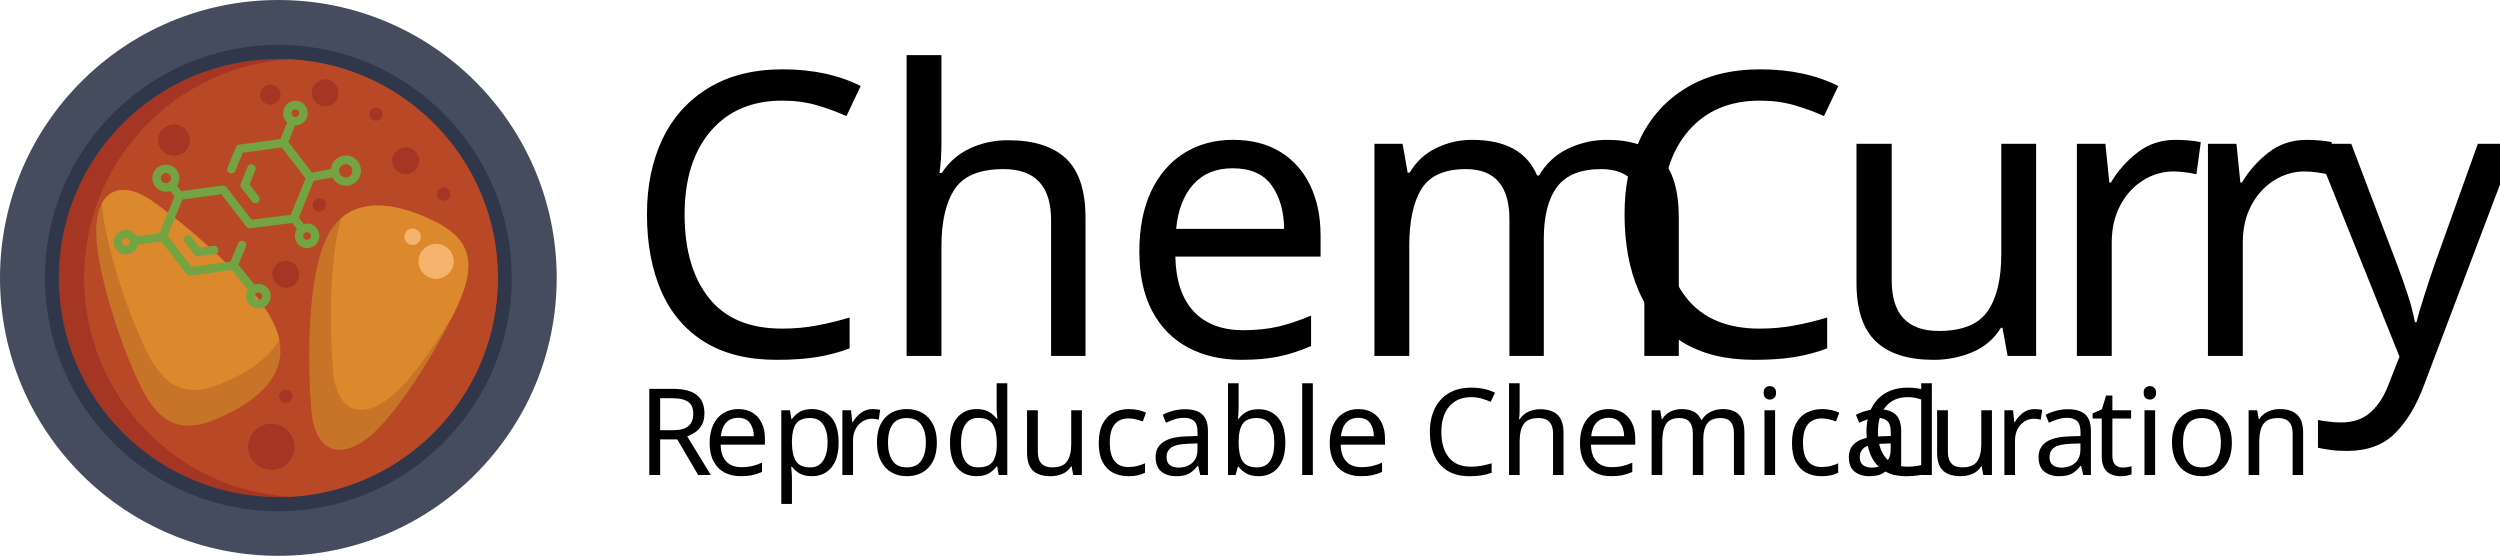
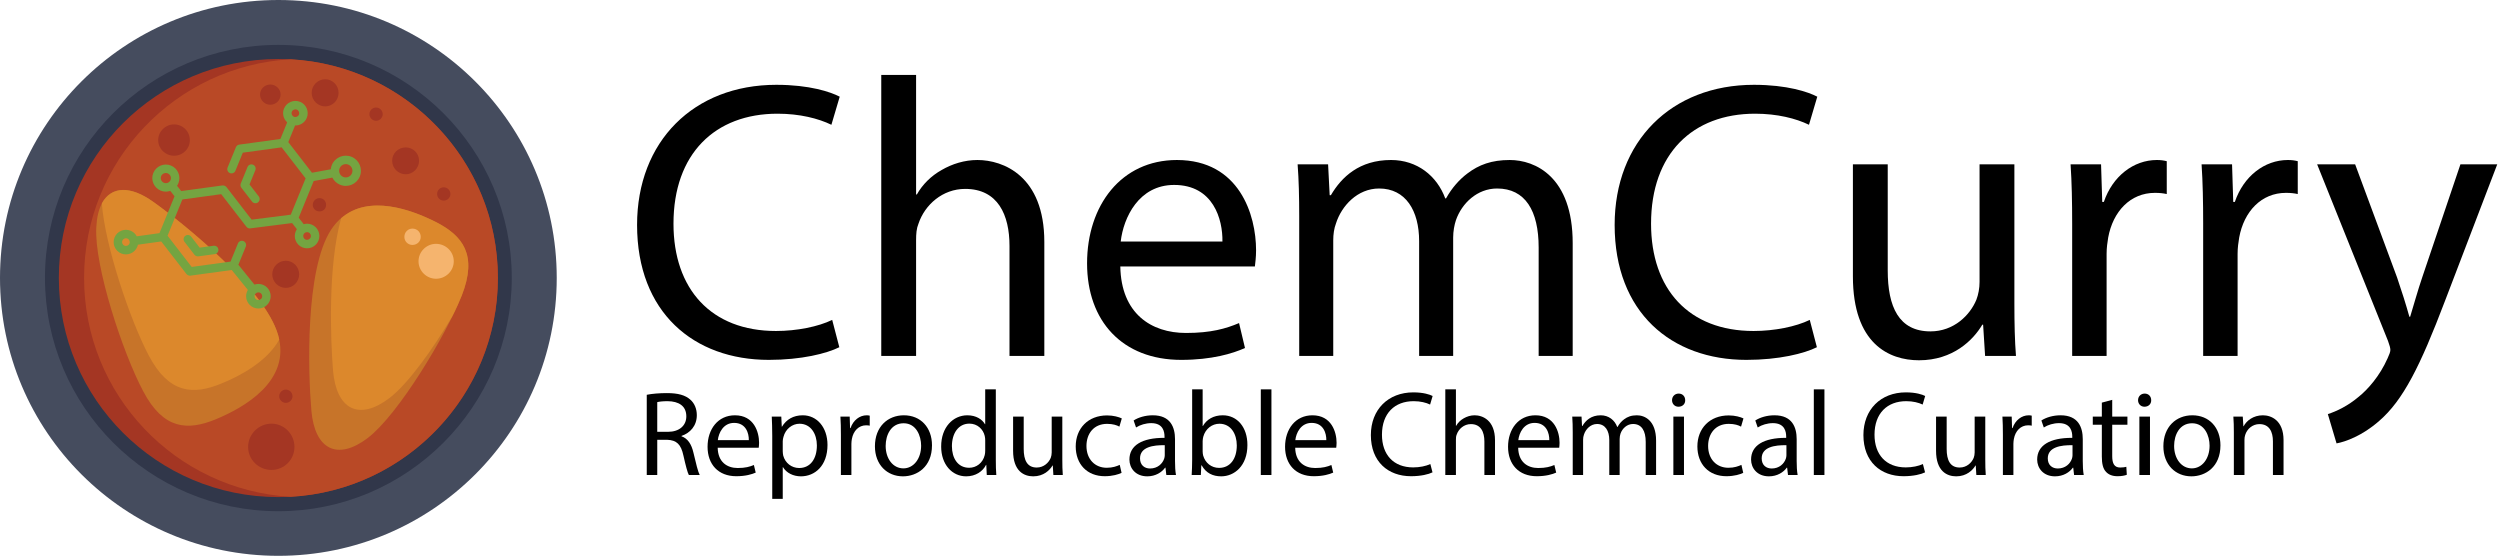
- <svg xmlns="http://www.w3.org/2000/svg" id="Layer_1" data-name="Layer 1" viewBox="0 0 517.96 115.16">
+ <svg xmlns="http://www.w3.org/2000/svg" id="Layer_1" data-name="Layer 1" viewBox="0 0 517.959 115.158">
  <defs>
    <style>
      .cls-1 {
        fill: #454c5e;
      }

      .cls-1, .cls-2, .cls-3, .cls-4, .cls-5, .cls-6, .cls-7 {
        fill-rule: evenodd;
      }

-       .cls-8 {
-         letter-spacing: -.01em;
-       }
- 
-       .cls-9 {
-         font-size: 25px;
-       }
- 
-       .cls-9, .cls-10 {
-         font-family: MyriadPro-Regular, 'Myriad Pro';
-       }
- 
      .cls-2 {
        fill: #31374a;
-       }
- 
-       .cls-11 {
-         letter-spacing: 0em;
-       }
- 
-       .cls-12 {
-         letter-spacing: 0em;
      }

      .cls-3 {
        fill: #b94926;
      }

-       .cls-13 {
-         letter-spacing: -.01em;
-       }
- 
-       .cls-14 {
-         letter-spacing: 0em;
-       }
- 
-       .cls-15 {
-         letter-spacing: .02em;
-       }
- 
-       .cls-16 {
-         letter-spacing: 0em;
-       }
- 
-       .cls-17 {
+       .cls-8 {
        fill: #74a441;
      }

      .cls-4 {
        fill: #c77429;
-       }
- 
-       .cls-10 {
-         font-size: 82px;
-       }
- 
-       .cls-18 {
-         letter-spacing: 0em;
      }

      .cls-5 {
        fill: #dc882c;
      }

      .cls-6 {
        fill: #f5b46e;
      }

      .cls-7 {
        fill: #a43623;
      }
    </style>
  </defs>
  <g>
-     <path class="cls-1" d="M57.67,0c31.86,0,57.67,25.78,57.67,57.58s-25.82,57.58-57.67,57.58S0,89.38,0,57.58,25.82,0,57.67,0h0Z" />
-     <path class="cls-2" d="M57.67,9.3c26.68,0,48.36,21.64,48.36,48.28s-21.68,48.34-48.36,48.34S9.31,84.27,9.31,57.58,30.94,9.3,57.67,9.3h0Z" />
-     <path class="cls-7" d="M57.67,12.23c25.13,0,45.48,20.32,45.48,45.35s-20.35,45.41-45.48,45.41S12.19,82.67,12.19,57.58,32.55,12.23,57.67,12.23h0Z" />
-     <path class="cls-3" d="M60.26,12.29c23.92,1.32,42.9,21.13,42.9,45.29s-18.98,43.97-42.9,45.35c-23.86-1.38-42.84-21.13-42.84-45.35S36.4,13.61,60.26,12.29h0Z" />
-     <path class="cls-4" d="M19.95,47.07c-.46,7.98,5.46,26.01,9.72,33.98,4.2,7.98,9.2,8.21,15.07,5.8,5.81-2.41,15.64-7.92,12.88-17.45-2.7-9.47-19.32-22.91-25.82-27.56-6.44-4.65-11.44-2.76-11.85,5.22h0Z" />
-     <path class="cls-5" d="M57.85,70.38c-.06-.29-.11-.63-.23-.98-2.7-9.47-19.32-22.91-25.82-27.56-4.77-3.44-8.74-3.27-10.7.29.63,8.73,5.87,24.23,9.72,31.52,4.2,7.98,9.26,8.21,15.07,5.8,3.85-1.55,9.43-4.54,11.96-9.07h0Z" />
-     <path class="cls-4" d="M76.25,90.7c6.32-4.88,16.1-21.13,19.44-29.51,3.28-8.38.23-12.34-5.41-15.21-5.63-2.81-16.22-6.66-21.68,1.61-5.41,8.27-4.77,29.56-4.08,37.49.69,7.98,5.35,10.51,11.73,5.63h0Z" />
-     <path class="cls-5" d="M93.73,65.5c.8-1.55,1.44-3.04,1.95-4.31,3.28-8.38.23-12.34-5.41-15.21-5-2.53-13.86-5.8-19.61-.75-2.76,9.93-2.19,25.14-1.67,31.57.69,7.98,5.35,10.51,11.73,5.63,3.79-2.93,8.86-9.93,13-16.94h0Z" />
-     <path class="cls-7" d="M67.39,16.42c1.5,0,2.76,1.26,2.76,2.81s-1.26,2.81-2.76,2.81-2.82-1.26-2.82-2.81,1.26-2.81,2.82-2.81h0Z" />
-     <path class="cls-7" d="M84.07,30.54c1.49,0,2.76,1.21,2.76,2.76s-1.26,2.81-2.76,2.81-2.82-1.26-2.82-2.81,1.26-2.76,2.82-2.76h0Z" />
-     <path class="cls-7" d="M59.23,54.02c1.49,0,2.76,1.26,2.76,2.81s-1.26,2.81-2.76,2.81-2.82-1.26-2.82-2.81,1.26-2.81,2.82-2.81h0Z" />
-     <path class="cls-7" d="M56.24,87.77c2.64,0,4.77,2.18,4.77,4.82s-2.13,4.76-4.77,4.76-4.83-2.12-4.83-4.76,2.18-4.82,4.83-4.82h0Z" />
-     <path class="cls-7" d="M56.01,17.51c1.15,0,2.13.92,2.13,2.07,0,1.21-.98,2.12-2.13,2.12s-2.13-.92-2.13-2.12.98-2.07,2.13-2.07h0Z" />
-     <path class="cls-6" d="M90.33,50.52c2.01,0,3.68,1.61,3.68,3.62s-1.67,3.62-3.68,3.62-3.62-1.61-3.62-3.62,1.67-3.62,3.62-3.62h0ZM85.45,47.36c.98,0,1.73.75,1.73,1.72,0,.92-.75,1.66-1.73,1.66-.92,0-1.67-.75-1.67-1.66,0-.98.75-1.72,1.67-1.72h0Z" />
-     <path class="cls-7" d="M36.05,25.78c1.84,0,3.28,1.44,3.28,3.27s-1.44,3.21-3.28,3.21-3.28-1.44-3.28-3.21,1.5-3.27,3.28-3.27h0Z" />
-     <path class="cls-7" d="M66.18,41.05c.8,0,1.38.63,1.38,1.38,0,.8-.58,1.38-1.38,1.38-.75,0-1.38-.57-1.38-1.38,0-.75.63-1.38,1.38-1.38h0Z" />
-     <path class="cls-7" d="M77.91,22.27c.75,0,1.38.63,1.38,1.38s-.63,1.38-1.38,1.38-1.38-.63-1.38-1.38.63-1.38,1.38-1.38h0Z" />
-     <path class="cls-7" d="M91.94,38.81c.75,0,1.38.63,1.38,1.38s-.63,1.38-1.38,1.38c-.8,0-1.38-.63-1.38-1.38s.58-1.38,1.38-1.38h0Z" />
-     <path class="cls-7" d="M59.23,80.71c.75,0,1.38.63,1.38,1.38s-.63,1.38-1.38,1.38-1.38-.63-1.38-1.38.63-1.38,1.38-1.38h0Z" />
+     <path class="cls-1" d="M57.673,0c31.855,0,57.673,25.776,57.673,57.579s-25.818,57.579-57.673,57.579S0,89.382,0,57.579,25.818,0,57.673,0h0Z" />
+     <path class="cls-2" d="M57.673,9.3c26.68,0,48.358,21.642,48.358,48.279s-21.678,48.336-48.358,48.336S9.315,84.273,9.315,57.579,30.935,9.3,57.673,9.3h0Z" />
+     <path class="cls-7" d="M57.673,12.228c25.128,0,45.483,20.322,45.483,45.351s-20.355,45.409-45.483,45.409S12.19,82.666,12.19,57.579,32.545,12.228,57.673,12.228h0Z" />
+     <path class="cls-3" d="M60.26,12.285c23.92,1.32,42.895,21.126,42.895,45.294s-18.975,43.974-42.895,45.351c-23.863-1.378-42.838-21.126-42.838-45.351S36.398,13.605,60.26,12.285h0Z" />
+     <path class="cls-4" d="M19.952,47.074c-.46,7.98,5.463,26.005,9.718,33.985,4.197,7.979,9.2,8.209,15.065,5.798,5.808-2.411,15.64-7.922,12.88-17.452-2.703-9.472-19.32-22.905-25.818-27.555-6.44-4.65-11.443-2.755-11.845,5.224h0Z" />
+     <path class="cls-5" d="M57.845,70.381c-.057-.287-.115-.631-.23-.976-2.703-9.472-19.32-22.905-25.818-27.555-4.772-3.444-8.74-3.272-10.695.287.633,8.726,5.865,24.226,9.718,31.516,4.197,7.979,9.258,8.209,15.065,5.798,3.853-1.55,9.43-4.535,11.96-9.07h0Z" />
+     <path class="cls-4" d="M76.245,90.703c6.325-4.88,16.1-21.126,19.435-29.507,3.278-8.382.23-12.343-5.405-15.213-5.635-2.813-16.215-6.659-21.678,1.608-5.405,8.266-4.773,29.564-4.083,37.487.69,7.979,5.348,10.505,11.73,5.626h0Z" />
+     <path class="cls-5" d="M93.726,65.501c.805-1.55,1.438-3.042,1.955-4.305,3.278-8.382.23-12.343-5.405-15.213-5.003-2.526-13.857-5.798-19.608-.746-2.76,9.931-2.185,25.144-1.667,31.573.69,7.98,5.347,10.506,11.73,5.626,3.795-2.927,8.855-9.931,12.995-16.935h0Z" />
+     <path class="cls-7" d="M67.39,16.419c1.495,0,2.76,1.263,2.76,2.813s-1.265,2.813-2.76,2.813c-1.552,0-2.817-1.263-2.817-2.813s1.265-2.813,2.817-2.813h0Z" />
+     <path class="cls-7" d="M84.066,30.54c1.495,0,2.76,1.206,2.76,2.756s-1.265,2.813-2.76,2.813c-1.552,0-2.817-1.263-2.817-2.813s1.265-2.756,2.817-2.756h0Z" />
+     <path class="cls-7" d="M59.225,54.02c1.495,0,2.76,1.263,2.76,2.813s-1.265,2.813-2.76,2.813c-1.552,0-2.817-1.263-2.817-2.813s1.265-2.813,2.817-2.813h0Z" />
+     <path class="cls-7" d="M56.235,87.775c2.645,0,4.772,2.181,4.772,4.822s-2.128,4.765-4.772,4.765-4.83-2.124-4.83-4.765,2.185-4.822,4.83-4.822h0Z" />
+     <path class="cls-7" d="M56.005,17.509c1.15,0,2.128.919,2.128,2.067,0,1.206-.977,2.124-2.128,2.124s-2.128-.918-2.128-2.124c0-1.148.977-2.067,2.128-2.067h0Z" />
+     <path class="cls-6" d="M90.333,50.518c2.012,0,3.68,1.607,3.68,3.617s-1.668,3.617-3.68,3.617c-1.955,0-3.623-1.607-3.623-3.617s1.667-3.617,3.623-3.617h0ZM85.445,47.361c.977,0,1.725.746,1.725,1.722,0,.919-.748,1.665-1.725,1.665-.92,0-1.667-.746-1.667-1.665,0-.976.747-1.722,1.667-1.722h0Z" />
+     <path class="cls-7" d="M36.053,25.776c1.84,0,3.278,1.435,3.278,3.272,0,1.78-1.438,3.215-3.278,3.215-1.782,0-3.278-1.435-3.278-3.215,0-1.837,1.495-3.272,3.278-3.272h0Z" />
+     <path class="cls-7" d="M66.183,41.046c.805,0,1.38.632,1.38,1.378,0,.804-.575,1.378-1.38,1.378-.748,0-1.38-.574-1.38-1.378,0-.746.633-1.378,1.38-1.378h0Z" />
+     <path class="cls-7" d="M77.913,22.274c.748,0,1.38.632,1.38,1.378s-.632,1.378-1.38,1.378-1.38-.631-1.38-1.378.632-1.378,1.38-1.378h0Z" />
+     <path class="cls-7" d="M91.943,38.807c.748,0,1.38.631,1.38,1.378s-.633,1.378-1.38,1.378c-.805,0-1.38-.631-1.38-1.378s.575-1.378,1.38-1.378h0Z" />
+     <path class="cls-7" d="M59.225,80.714c.747,0,1.38.632,1.38,1.378s-.633,1.378-1.38,1.378-1.38-.631-1.38-1.378.633-1.378,1.38-1.378h0Z" />
    <g>
-       <path class="cls-17" d="M38.38,48.87c-.38.3-.45.85-.16,1.23l2.07,2.68c.09.12.23.22.38.28s.3.08.45.06l3.38-.46c.32-.04.58-.26.69-.54.06-.14.08-.29.06-.45-.07-.48-.51-.82-.99-.75l-2.89.4-1.76-2.28c-.3-.38-.85-.45-1.23-.16Z" />
-       <path class="cls-17" d="M53.46,41.93c.13-.1.22-.22.27-.36.11-.28.08-.61-.12-.87l-1.92-2.48,1.21-2.95c.18-.45-.03-.96-.48-1.14s-.96.03-1.14.48l-1.4,3.42c-.12.29-.07.62.12.87l2.23,2.88c.3.38.85.45,1.23.16Z" />
-       <path class="cls-17" d="M58.84,22.49c-.42,1.02-.12,2.16.66,2.86l-1.41,3.45-8.53,1.17c-.31.04-.57.25-.69.54l-1.72,4.22c-.18.45.03.96.48,1.14s.96-.03,1.14-.48l1.53-3.75,8.05-1.1,4.97,6.42-3.08,7.53-8.11,1.03-5.15-6.67s-.04-.04-.06-.06h0s-.02-.03-.04-.04c-.08-.1-.18-.17-.29-.22-.16-.08-.34-.11-.52-.09l-8.53,1.16-.86-1.1c.11-.16.21-.34.28-.52.59-1.43-.1-3.07-1.53-3.66-1.44-.59-3.08.1-3.67,1.53s.11,3.07,1.54,3.66c.66.27,1.36.27,1.98.05l.88,1.12-3.12,7.64-4.7.65c-.27-.51-.71-.93-1.28-1.16-1.3-.53-2.79.1-3.32,1.4s.09,2.79,1.39,3.32,2.79-.09,3.32-1.4c.06-.14.1-.28.13-.43l4.83-.67,5.22,6.73c.09.12.25.23.4.29s.3.08.45.06l8.54-1.17,3.34,4.13c-.06.11-.13.22-.17.34-.53,1.3.09,2.79,1.4,3.32s2.79-.1,3.32-1.4-.09-2.79-1.39-3.32c-.59-.24-1.22-.24-1.79-.05l-3.33-4.11,1.54-3.76c.18-.45-.03-.96-.48-1.14s-.96.03-1.14.48l-1.54,3.77-8.05,1.1-5-6.46,3.07-7.51,8.05-1.1,5.22,6.75s.07.08.11.11c0,0,.02.02.03.02.04.03.08.06.12.09,0,0,.01,0,.02,0,.04.02.08.04.12.05.01,0,.02,0,.04.01.05.01.1.03.14.03,0,0,.01,0,.02,0,.04,0,.09,0,.13,0,.02,0,.03,0,.05,0,.01,0,.02,0,.03,0l8.66-1.1.98,1.26c-.09.14-.18.29-.24.46-.53,1.3.09,2.79,1.39,3.32s2.79-.1,3.32-1.4c.53-1.3-.09-2.79-1.39-3.32-.55-.22-1.13-.24-1.66-.09l-1.04-1.34,3.11-7.61,3.86-.71c.33.65.88,1.19,1.61,1.49,1.6.65,3.43-.12,4.08-1.71.65-1.6-.11-3.43-1.71-4.09s-3.43.12-4.09,1.72c-.12.29-.19.58-.22.87l-3.89.72-4.91-6.35,1.4-3.44c1.03.03,2.02-.57,2.43-1.58.53-1.3-.09-2.79-1.39-3.32s-2.79.1-3.33,1.4ZM25.79,50.89c-.4-.17-.6-.63-.43-1.04s.63-.6,1.03-.44.6.63.44,1.04-.63.6-1.04.44ZM53.84,60.63c.4.16.6.63.43,1.03s-.63.6-1.03.44-.6-.63-.44-1.04.63-.6,1.04-.43ZM33.97,37.87c-.54-.22-.8-.84-.58-1.37s.84-.8,1.38-.57c.4.16.64.54.65.95,0,.14-.02.28-.08.42-.22.54-.83.79-1.37.58,0,0,0,0,0,0ZM70.43,34.72c.33-.61,1.08-.88,1.73-.61.7.29,1.04,1.09.75,1.8s-1.09,1.04-1.79.75c-.13-.05-.25-.13-.36-.21-.45-.37-.63-1.01-.4-1.58.02-.05.04-.1.07-.14ZM63.92,48.16c.4.17.6.63.43,1.04s-.63.6-1.04.44-.6-.63-.43-1.04.63-.6,1.04-.43ZM60.46,23.15c.17-.41.63-.6,1.04-.44s.6.63.43,1.04-.63.6-1.03.44-.6-.63-.44-1.04Z" />
+       <path class="cls-8" d="M38.376,48.866c-.384.296-.455.846-.158,1.229l2.066,2.678c.094.123.234.223.378.282.143.058.298.078.451.058l3.384-.464c.322-.044.579-.258.693-.538.056-.138.079-.292.056-.449-.066-.48-.508-.815-.988-.749l-2.89.395-1.761-2.283c-.296-.384-.847-.454-1.23-.158Z" />
+       <path class="cls-8" d="M53.459,41.925c.126-.098.218-.224.274-.361.114-.28.081-.612-.118-.868l-1.918-2.478,1.206-2.952c.183-.449-.031-.96-.48-1.143s-.96.031-1.143.48l-1.397,3.42c-.119.29-.073.622.118.869l2.226,2.877c.297.383.848.453,1.231.157Z" />
+       <path class="cls-8" d="M58.84,22.49c-.417,1.021-.118,2.158.661,2.858l-1.407,3.445-8.525,1.168c-.31.042-.574.247-.693.537l-1.723,4.217c-.183.449.031.96.48,1.143s.96-.031,1.143-.48l1.531-3.748,8.046-1.103,4.967,6.424-3.075,7.527-8.112,1.031-5.153-6.675c-.017-.022-.038-.041-.057-.061l-.004-.005c-.011-.014-.024-.024-.035-.037-.083-.096-.182-.168-.291-.219-.157-.081-.338-.115-.52-.09l-8.532,1.165-.864-1.102c.111-.161.207-.336.284-.524.585-1.433-.103-3.074-1.534-3.659-1.436-.587-3.08.102-3.665,1.535s.107,3.074,1.543,3.66c.656.268,1.355.266,1.977.05l.877,1.118-3.121,7.639-4.702.655c-.27-.507-.712-.927-1.284-1.16-1.298-.53-2.788.096-3.319,1.397s.093,2.792,1.391,3.323,2.793-.095,3.324-1.396c.057-.14.099-.283.13-.426l4.828-.672,5.215,6.735c.094.123.255.232.398.29s.298.078.451.058l8.538-1.171,3.343,4.129c-.065.109-.125.222-.174.342-.532,1.301.094,2.793,1.396,3.324s2.788-.097,3.319-1.398-.093-2.791-1.391-3.321c-.592-.242-1.223-.242-1.786-.05l-3.328-4.111,1.536-3.759c.183-.449-.032-.96-.48-1.143s-.96.031-1.143.48l-1.54,3.77-8.047,1.103-4.997-6.464,3.07-7.514,8.046-1.098,5.222,6.754c.033.042.07.08.108.114.009.008.019.017.029.025.039.032.08.062.123.086.005.003.01.005.015.008.04.022.081.039.124.055.012.004.024.008.036.012.047.014.095.026.144.033.006,0,.012,0,.017.001.043.005.086.006.13.004.016,0,.032-.002.048-.003.01,0,.02,0,.031-.002l8.662-1.1.985,1.263c-.094.141-.175.293-.242.455-.532,1.302.093,2.793,1.395,3.325s2.79-.096,3.322-1.398c.531-1.301-.094-2.791-1.394-3.322-.548-.224-1.13-.24-1.66-.089l-1.043-1.337,3.107-7.606,3.865-.71c.329.65.883,1.19,1.609,1.487,1.597.653,3.427-.116,4.08-1.713.654-1.6-.114-3.433-1.711-4.085s-3.435.115-4.089,1.716c-.117.286-.186.58-.215.873l-3.892.716-4.909-6.35,1.405-3.439c1.028.027,2.015-.573,2.427-1.58.532-1.302-.092-2.794-1.391-3.324s-2.794.095-3.326,1.397ZM25.786,50.893c-.404-.165-.597-.63-.431-1.036s.629-.602,1.033-.436.602.631.437,1.037-.632.602-1.038.436ZM53.836,60.634c.403.165.597.629.431,1.035s-.63.603-1.033.438c-.407-.166-.602-.632-.436-1.038s.63-.601,1.037-.435ZM33.967,37.872c-.541-.221-.802-.837-.583-1.374s.839-.796,1.379-.575c.398.163.642.545.652.951.003.141-.021.284-.078.422-.219.536-.832.794-1.366.578-.001,0-.003,0-.004-.001ZM70.432,34.719c.332-.607,1.078-.883,1.735-.614.702.287,1.039,1.094.751,1.799s-1.091,1.039-1.793.753c-.134-.055-.254-.128-.36-.215-.453-.374-.633-1.012-.401-1.581.02-.049.043-.096.068-.141ZM63.92,48.158c.405.165.599.631.434,1.035s-.631.603-1.036.438-.601-.632-.435-1.039.631-.6,1.037-.435ZM60.463,23.153c.167-.408.632-.604,1.04-.437.404.165.597.63.431,1.038-.165.405-.628.601-1.032.435-.407-.166-.603-.631-.438-1.036Z" />
    </g>
  </g>
-   <text class="cls-10" transform="translate(129.04 73.74)">
-     <tspan x="0" y="0">Chem</tspan>
-     <tspan class="cls-8" x="202.54" y="0">C</tspan>
-     <tspan x="249.11" y="0">u</tspan>
-     <tspan class="cls-11" x="294.29" y="0">r</tspan>
-     <tspan class="cls-15" x="321.44" y="0">r</tspan>
-     <tspan x="350.3" y="0">y</tspan>
-   </text>
-   <text class="cls-9" transform="translate(132.1 98.41)">
-     <tspan class="cls-18" x="0" y="0">R</tspan>
-     <tspan x="13.55" y="0">ep</tspan>
-     <tspan class="cls-16" x="40.3" y="0">r</tspan>
-     <tspan x="48.22" y="0">oducable Chemical </tspan>
-     <tspan class="cls-13" x="253.07" y="0">C</tspan>
-     <tspan x="267.27" y="0">u</tspan>
-     <tspan class="cls-12" x="281.05" y="0">r</tspan>
-     <tspan class="cls-14" x="289.1" y="0">a</tspan>
-     <tspan x="301.05" y="0">tion</tspan>
-   </text>
+   <g>
+     <path d="M173.893,71.937c-2.624,1.312-7.872,2.624-14.596,2.624-15.58,0-27.306-9.84-27.306-27.962,0-17.302,11.726-29.028,28.864-29.028,6.888,0,11.234,1.476,13.12,2.46l-1.722,5.822c-2.706-1.312-6.56-2.296-11.152-2.296-12.957,0-21.566,8.282-21.566,22.796,0,13.53,7.79,22.222,21.238,22.222,4.346,0,8.774-.902,11.644-2.296l1.476,5.658Z" />
+     <path d="M182.583,15.52h7.216v24.765h.164c1.148-2.05,2.952-3.854,5.166-5.084,2.132-1.23,4.674-2.05,7.38-2.05,5.33,0,13.858,3.28,13.858,16.974v23.616h-7.216v-22.796c0-6.396-2.378-11.808-9.184-11.808-4.674,0-8.364,3.28-9.676,7.216-.41.984-.492,2.05-.492,3.444v23.944h-7.216V15.52Z" />
+     <path d="M232.111,55.209c.164,9.758,6.396,13.776,13.612,13.776,5.166,0,8.282-.902,10.988-2.05l1.23,5.166c-2.542,1.148-6.888,2.46-13.202,2.46-12.218,0-19.516-8.036-19.516-20.008s7.052-21.402,18.614-21.402c12.957,0,16.4,11.398,16.4,18.696,0,1.476-.164,2.624-.246,3.362h-27.88ZM253.267,50.042c.082-4.592-1.886-11.726-10.004-11.726-7.298,0-10.496,6.724-11.07,11.726h21.074Z" />
+     <path d="M269.174,44.794c0-4.1-.082-7.462-.328-10.742h6.314l.328,6.396h.246c2.214-3.772,5.904-7.298,12.464-7.298,5.412,0,9.512,3.28,11.234,7.954h.164c1.23-2.214,2.788-3.936,4.428-5.166,2.378-1.804,5.002-2.788,8.774-2.788,5.248,0,13.038,3.444,13.038,17.22v23.37h-7.052v-22.468c0-7.626-2.788-12.218-8.61-12.218-4.1,0-7.298,3.034-8.528,6.56-.328.984-.574,2.296-.574,3.608v24.518h-7.052v-23.78c0-6.314-2.788-10.906-8.282-10.906-4.51,0-7.79,3.608-8.938,7.216-.41,1.066-.574,2.296-.574,3.526v23.944h-7.052v-28.946Z" />
+     <path d="M376.43,71.937c-2.624,1.312-7.872,2.624-14.596,2.624-15.58,0-27.306-9.84-27.306-27.962,0-17.302,11.726-29.028,28.864-29.028,6.888,0,11.234,1.476,13.12,2.46l-1.722,5.822c-2.706-1.312-6.56-2.296-11.152-2.296-12.957,0-21.566,8.282-21.566,22.796,0,13.53,7.79,22.222,21.238,22.222,4.346,0,8.774-.902,11.644-2.296l1.476,5.658Z" />
+     <path d="M417.347,62.917c0,4.1.082,7.708.328,10.824h-6.396l-.41-6.478h-.164c-1.886,3.198-6.068,7.38-13.12,7.38-6.232,0-13.694-3.444-13.694-17.384v-23.207h7.216v21.977c0,7.544,2.296,12.628,8.856,12.628,4.838,0,8.2-3.362,9.512-6.56.41-1.066.656-2.378.656-3.69v-24.354h7.216v28.864Z" />
+     <path d="M429.319,46.435c0-4.674-.082-8.692-.328-12.382h6.314l.246,7.79h.328c1.804-5.33,6.15-8.692,10.988-8.692.82,0,1.394.082,2.05.246v6.806c-.738-.164-1.476-.246-2.46-.246-5.084,0-8.692,3.854-9.676,9.266-.164.984-.328,2.132-.328,3.362v21.156h-7.134v-27.306Z" />
+     <path d="M456.46,46.435c0-4.674-.082-8.692-.328-12.382h6.313l.246,7.79h.328c1.805-5.33,6.15-8.692,10.988-8.692.82,0,1.394.082,2.05.246v6.806c-.737-.164-1.476-.246-2.46-.246-5.084,0-8.692,3.854-9.676,9.266-.164.984-.328,2.132-.328,3.362v21.156h-7.134v-27.306Z" />
+     <path d="M487.948,34.052l8.691,23.452c.902,2.624,1.887,5.74,2.542,8.118h.164c.738-2.378,1.559-5.412,2.542-8.282l7.872-23.288h7.627l-10.824,28.291c-5.166,13.612-8.692,20.582-13.612,24.846-3.526,3.116-7.052,4.346-8.856,4.674l-1.804-6.068c1.804-.574,4.182-1.722,6.313-3.526,1.969-1.558,4.429-4.346,6.068-8.036.328-.738.574-1.312.574-1.722s-.164-.984-.492-1.886l-14.678-36.572h7.872Z" />
+   </g>
+   <g>
+     <path d="M133.996,81.793c1.1-.225,2.674-.35,4.174-.35,2.324,0,3.824.425,4.874,1.375.85.75,1.325,1.899,1.325,3.199,0,2.225-1.399,3.699-3.174,4.299v.075c1.3.45,2.075,1.649,2.475,3.399.55,2.35.95,3.974,1.3,4.624h-2.25c-.275-.475-.65-1.924-1.125-4.024-.5-2.325-1.399-3.199-3.374-3.274h-2.049v7.298h-2.175v-16.621ZM136.171,89.466h2.224c2.325,0,3.799-1.275,3.799-3.199,0-2.174-1.575-3.125-3.874-3.149-1.05,0-1.8.1-2.149.2v6.148Z" />
+     <path d="M148.696,92.766c.05,2.974,1.949,4.199,4.149,4.199,1.575,0,2.524-.275,3.349-.625l.375,1.575c-.775.35-2.1.75-4.024.75-3.724,0-5.949-2.449-5.949-6.099s2.149-6.523,5.674-6.523c3.949,0,4.999,3.474,4.999,5.699,0,.45-.05.8-.075,1.025h-8.498ZM155.144,91.191c.025-1.4-.575-3.574-3.049-3.574-2.224,0-3.199,2.049-3.374,3.574h6.423Z" />
+     <path d="M159.996,90.266c0-1.55-.05-2.799-.1-3.949h1.975l.1,2.075h.05c.9-1.475,2.324-2.35,4.299-2.35,2.924,0,5.124,2.475,5.124,6.148,0,4.349-2.649,6.499-5.499,6.499-1.6,0-2.999-.7-3.724-1.899h-.05v6.573h-2.174v-13.097ZM162.171,93.49c0,.325.05.625.1.9.4,1.524,1.725,2.574,3.299,2.574,2.324,0,3.674-1.899,3.674-4.674,0-2.424-1.274-4.499-3.599-4.499-1.5,0-2.899,1.075-3.324,2.725-.075.275-.15.6-.15.9v2.074Z" />
+     <path d="M174.221,90.091c0-1.425-.025-2.649-.1-3.774h1.924l.075,2.375h.1c.55-1.625,1.875-2.649,3.349-2.649.25,0,.425.025.625.075v2.074c-.225-.05-.45-.075-.75-.075-1.55,0-2.649,1.175-2.949,2.824-.05.3-.1.65-.1,1.025v6.448h-2.174v-8.323Z" />
+     <path d="M193.093,92.266c0,4.474-3.099,6.423-6.023,6.423-3.274,0-5.799-2.399-5.799-6.224,0-4.049,2.649-6.423,5.999-6.423,3.474,0,5.824,2.524,5.824,6.224ZM183.495,92.391c0,2.649,1.524,4.649,3.674,4.649,2.1,0,3.674-1.975,3.674-4.699,0-2.049-1.025-4.648-3.624-4.648s-3.724,2.399-3.724,4.699Z" />
+     <path d="M206.318,80.668v14.622c0,1.075.025,2.299.1,3.124h-1.975l-.1-2.1h-.05c-.675,1.35-2.149,2.375-4.124,2.375-2.924,0-5.174-2.474-5.174-6.148-.025-4.024,2.475-6.499,5.424-6.499,1.85,0,3.099.875,3.649,1.85h.05v-7.223h2.199ZM204.119,91.241c0-.275-.025-.65-.1-.925-.325-1.399-1.525-2.549-3.174-2.549-2.274,0-3.624,2-3.624,4.674,0,2.45,1.2,4.474,3.574,4.474,1.475,0,2.824-.975,3.224-2.625.075-.3.1-.6.1-.95v-2.1Z" />
+     <path d="M220.093,95.115c0,1.25.025,2.35.1,3.299h-1.949l-.125-1.975h-.05c-.575.975-1.849,2.25-3.999,2.25-1.899,0-4.174-1.05-4.174-5.299v-7.073h2.2v6.699c0,2.299.7,3.849,2.699,3.849,1.475,0,2.5-1.024,2.899-2,.125-.325.2-.725.2-1.125v-7.423h2.2v8.798Z" />
+     <path d="M232.368,97.964c-.575.3-1.85.7-3.474.7-3.649,0-6.023-2.475-6.023-6.173,0-3.724,2.549-6.424,6.499-6.424,1.3,0,2.449.325,3.049.625l-.5,1.7c-.525-.3-1.35-.575-2.549-.575-2.774,0-4.274,2.05-4.274,4.574,0,2.799,1.799,4.524,4.199,4.524,1.25,0,2.075-.325,2.7-.6l.375,1.65Z" />
+     <path d="M241.644,98.414l-.175-1.524h-.075c-.675.95-1.975,1.799-3.699,1.799-2.449,0-3.699-1.725-3.699-3.474,0-2.924,2.599-4.524,7.273-4.499v-.25c0-1-.275-2.799-2.75-2.799-1.125,0-2.299.35-3.149.9l-.5-1.45c1-.65,2.45-1.075,3.974-1.075,3.699,0,4.599,2.524,4.599,4.949v4.524c0,1.05.05,2.075.2,2.899h-2ZM241.319,92.241c-2.399-.05-5.124.375-5.124,2.724,0,1.425.95,2.1,2.075,2.1,1.574,0,2.574-1,2.924-2.024.075-.225.125-.475.125-.7v-2.099Z" />
+     <path d="M246.895,98.414c.05-.825.1-2.049.1-3.124v-14.622h2.174v7.598h.05c.775-1.35,2.175-2.225,4.124-2.225,3,0,5.124,2.5,5.099,6.174,0,4.324-2.725,6.473-5.424,6.473-1.75,0-3.149-.675-4.049-2.274h-.075l-.1,2h-1.899ZM249.17,93.565c0,.275.05.55.1.8.425,1.524,1.7,2.574,3.299,2.574,2.299,0,3.674-1.875,3.674-4.649,0-2.424-1.25-4.499-3.599-4.499-1.5,0-2.899,1.025-3.349,2.7-.05.25-.125.55-.125.899v2.175Z" />
+     <path d="M261.22,80.668h2.199v17.746h-2.199v-17.746Z" />
+     <path d="M268.345,92.766c.05,2.974,1.949,4.199,4.149,4.199,1.575,0,2.524-.275,3.349-.625l.375,1.575c-.775.35-2.1.75-4.024.75-3.724,0-5.949-2.449-5.949-6.099s2.149-6.523,5.674-6.523c3.949,0,4.999,3.474,4.999,5.699,0,.45-.05.8-.075,1.025h-8.498ZM274.793,91.191c.025-1.4-.575-3.574-3.049-3.574-2.224,0-3.199,2.049-3.374,3.574h6.423Z" />
+     <path d="M296.792,97.864c-.8.4-2.399.8-4.449.8-4.749,0-8.323-3-8.323-8.523,0-5.274,3.574-8.848,8.798-8.848,2.099,0,3.424.45,3.999.75l-.525,1.774c-.825-.399-2-.7-3.399-.7-3.949,0-6.573,2.524-6.573,6.948,0,4.124,2.375,6.773,6.474,6.773,1.324,0,2.674-.275,3.549-.7l.45,1.725Z" />
+     <path d="M299.444,80.668h2.199v7.548h.05c.35-.625.899-1.175,1.574-1.55.65-.375,1.425-.625,2.25-.625,1.625,0,4.224,1,4.224,5.174v7.198h-2.2v-6.948c0-1.95-.725-3.599-2.799-3.599-1.424,0-2.549,1-2.949,2.199-.125.3-.15.625-.15,1.05v7.298h-2.199v-17.746Z" />
+     <path d="M314.543,92.766c.05,2.974,1.95,4.199,4.149,4.199,1.575,0,2.524-.275,3.349-.625l.375,1.575c-.775.35-2.1.75-4.024.75-3.724,0-5.949-2.449-5.949-6.099s2.149-6.523,5.674-6.523c3.949,0,4.999,3.474,4.999,5.699,0,.45-.05.8-.075,1.025h-8.498ZM320.991,91.191c.025-1.4-.575-3.574-3.049-3.574-2.224,0-3.199,2.049-3.374,3.574h6.423Z" />
+     <path d="M325.844,89.591c0-1.25-.025-2.274-.1-3.274h1.924l.1,1.95h.075c.675-1.15,1.799-2.225,3.799-2.225,1.65,0,2.899,1,3.424,2.424h.05c.375-.675.85-1.2,1.35-1.574.725-.55,1.525-.85,2.674-.85,1.6,0,3.974,1.05,3.974,5.249v7.123h-2.149v-6.848c0-2.325-.85-3.724-2.625-3.724-1.25,0-2.224.925-2.599,2-.1.3-.175.7-.175,1.1v7.473h-2.149v-7.248c0-1.925-.85-3.324-2.524-3.324-1.375,0-2.375,1.1-2.725,2.199-.125.325-.175.7-.175,1.075v7.298h-2.149v-8.823Z" />
+     <path d="M349.143,82.918c.025.75-.525,1.35-1.399,1.35-.775,0-1.325-.6-1.325-1.35,0-.775.575-1.375,1.375-1.375.825,0,1.35.6,1.35,1.375ZM346.694,98.414v-12.097h2.199v12.097h-2.199Z" />
+     <path d="M361.166,97.964c-.575.3-1.85.7-3.474.7-3.649,0-6.023-2.475-6.023-6.173,0-3.724,2.549-6.424,6.499-6.424,1.3,0,2.449.325,3.049.625l-.5,1.7c-.525-.3-1.35-.575-2.549-.575-2.774,0-4.274,2.05-4.274,4.574,0,2.799,1.799,4.524,4.199,4.524,1.25,0,2.075-.325,2.7-.6l.375,1.65Z" />
+     <path d="M370.442,98.414l-.175-1.524h-.075c-.675.95-1.975,1.799-3.699,1.799-2.449,0-3.699-1.725-3.699-3.474,0-2.924,2.599-4.524,7.273-4.499v-.25c0-1-.275-2.799-2.75-2.799-1.125,0-2.299.35-3.149.9l-.5-1.45c1-.65,2.45-1.075,3.974-1.075,3.699,0,4.599,2.524,4.599,4.949v4.524c0,1.05.05,2.075.2,2.899h-2ZM370.117,92.241c-2.399-.05-5.124.375-5.124,2.724,0,1.425.95,2.1,2.075,2.1,1.574,0,2.574-1,2.924-2.024.075-.225.125-.475.125-.7v-2.099Z" />
+     <path d="M375.793,80.668h2.199v17.746h-2.199v-17.746Z" />
+     <path d="M398.84,97.864c-.8.4-2.399.8-4.449.8-4.749,0-8.323-3-8.323-8.523,0-5.274,3.574-8.848,8.798-8.848,2.1,0,3.424.45,3.999.75l-.525,1.774c-.825-.399-2-.7-3.399-.7-3.949,0-6.573,2.524-6.573,6.948,0,4.124,2.375,6.773,6.474,6.773,1.325,0,2.674-.275,3.549-.7l.45,1.725Z" />
+     <path d="M411.315,95.115c0,1.25.025,2.35.1,3.299h-1.949l-.125-1.975h-.05c-.575.975-1.849,2.25-3.999,2.25-1.899,0-4.174-1.05-4.174-5.299v-7.073h2.2v6.699c0,2.299.7,3.849,2.699,3.849,1.475,0,2.5-1.024,2.899-2,.125-.325.2-.725.2-1.125v-7.423h2.2v8.798Z" />
+     <path d="M414.968,90.091c0-1.425-.025-2.649-.1-3.774h1.924l.075,2.375h.1c.55-1.625,1.875-2.649,3.349-2.649.25,0,.425.025.625.075v2.074c-.225-.05-.45-.075-.75-.075-1.55,0-2.649,1.175-2.949,2.824-.05.3-.1.65-.1,1.025v6.448h-2.174v-8.323Z" />
+     <path d="M429.716,98.414l-.175-1.524h-.075c-.675.95-1.975,1.799-3.699,1.799-2.449,0-3.699-1.725-3.699-3.474,0-2.924,2.599-4.524,7.273-4.499v-.25c0-1-.275-2.799-2.75-2.799-1.125,0-2.299.35-3.149.9l-.5-1.45c1-.65,2.45-1.075,3.974-1.075,3.699,0,4.599,2.524,4.599,4.949v4.524c0,1.05.05,2.075.2,2.899h-2ZM429.391,92.241c-2.399-.05-5.124.375-5.124,2.724,0,1.425.95,2.1,2.075,2.1,1.574,0,2.574-1,2.924-2.024.075-.225.125-.475.125-.7v-2.099Z" />
+     <path d="M437.617,82.843v3.474h3.149v1.675h-3.149v6.523c0,1.5.425,2.349,1.649,2.349.575,0,1-.075,1.274-.15l.1,1.65c-.425.175-1.1.3-1.949.3-1.025,0-1.85-.325-2.375-.925-.625-.65-.85-1.725-.85-3.149v-6.598h-1.875v-1.675h1.875v-2.899l2.15-.575Z" />
+     <path d="M445.692,82.918c.025.75-.525,1.35-1.399,1.35-.775,0-1.325-.6-1.325-1.35,0-.775.575-1.375,1.375-1.375.825,0,1.35.6,1.35,1.375ZM443.242,98.414v-12.097h2.199v12.097h-2.199Z" />
+     <path d="M460.039,92.266c0,4.474-3.099,6.423-6.023,6.423-3.274,0-5.799-2.399-5.799-6.224,0-4.049,2.649-6.423,5.999-6.423,3.474,0,5.824,2.524,5.824,6.224ZM450.442,92.391c0,2.649,1.524,4.649,3.674,4.649,2.1,0,3.674-1.975,3.674-4.699,0-2.049-1.025-4.648-3.624-4.648s-3.724,2.399-3.724,4.699Z" />
+     <path d="M462.817,89.591c0-1.25-.025-2.274-.101-3.274h1.95l.125,2h.05c.6-1.149,1.999-2.274,3.999-2.274,1.675,0,4.273,1,4.273,5.149v7.223h-2.199v-6.973c0-1.95-.725-3.574-2.799-3.574-1.45,0-2.574,1.025-2.949,2.25-.101.275-.15.65-.15,1.024v7.273h-2.199v-8.823Z" />
+   </g>
</svg>
